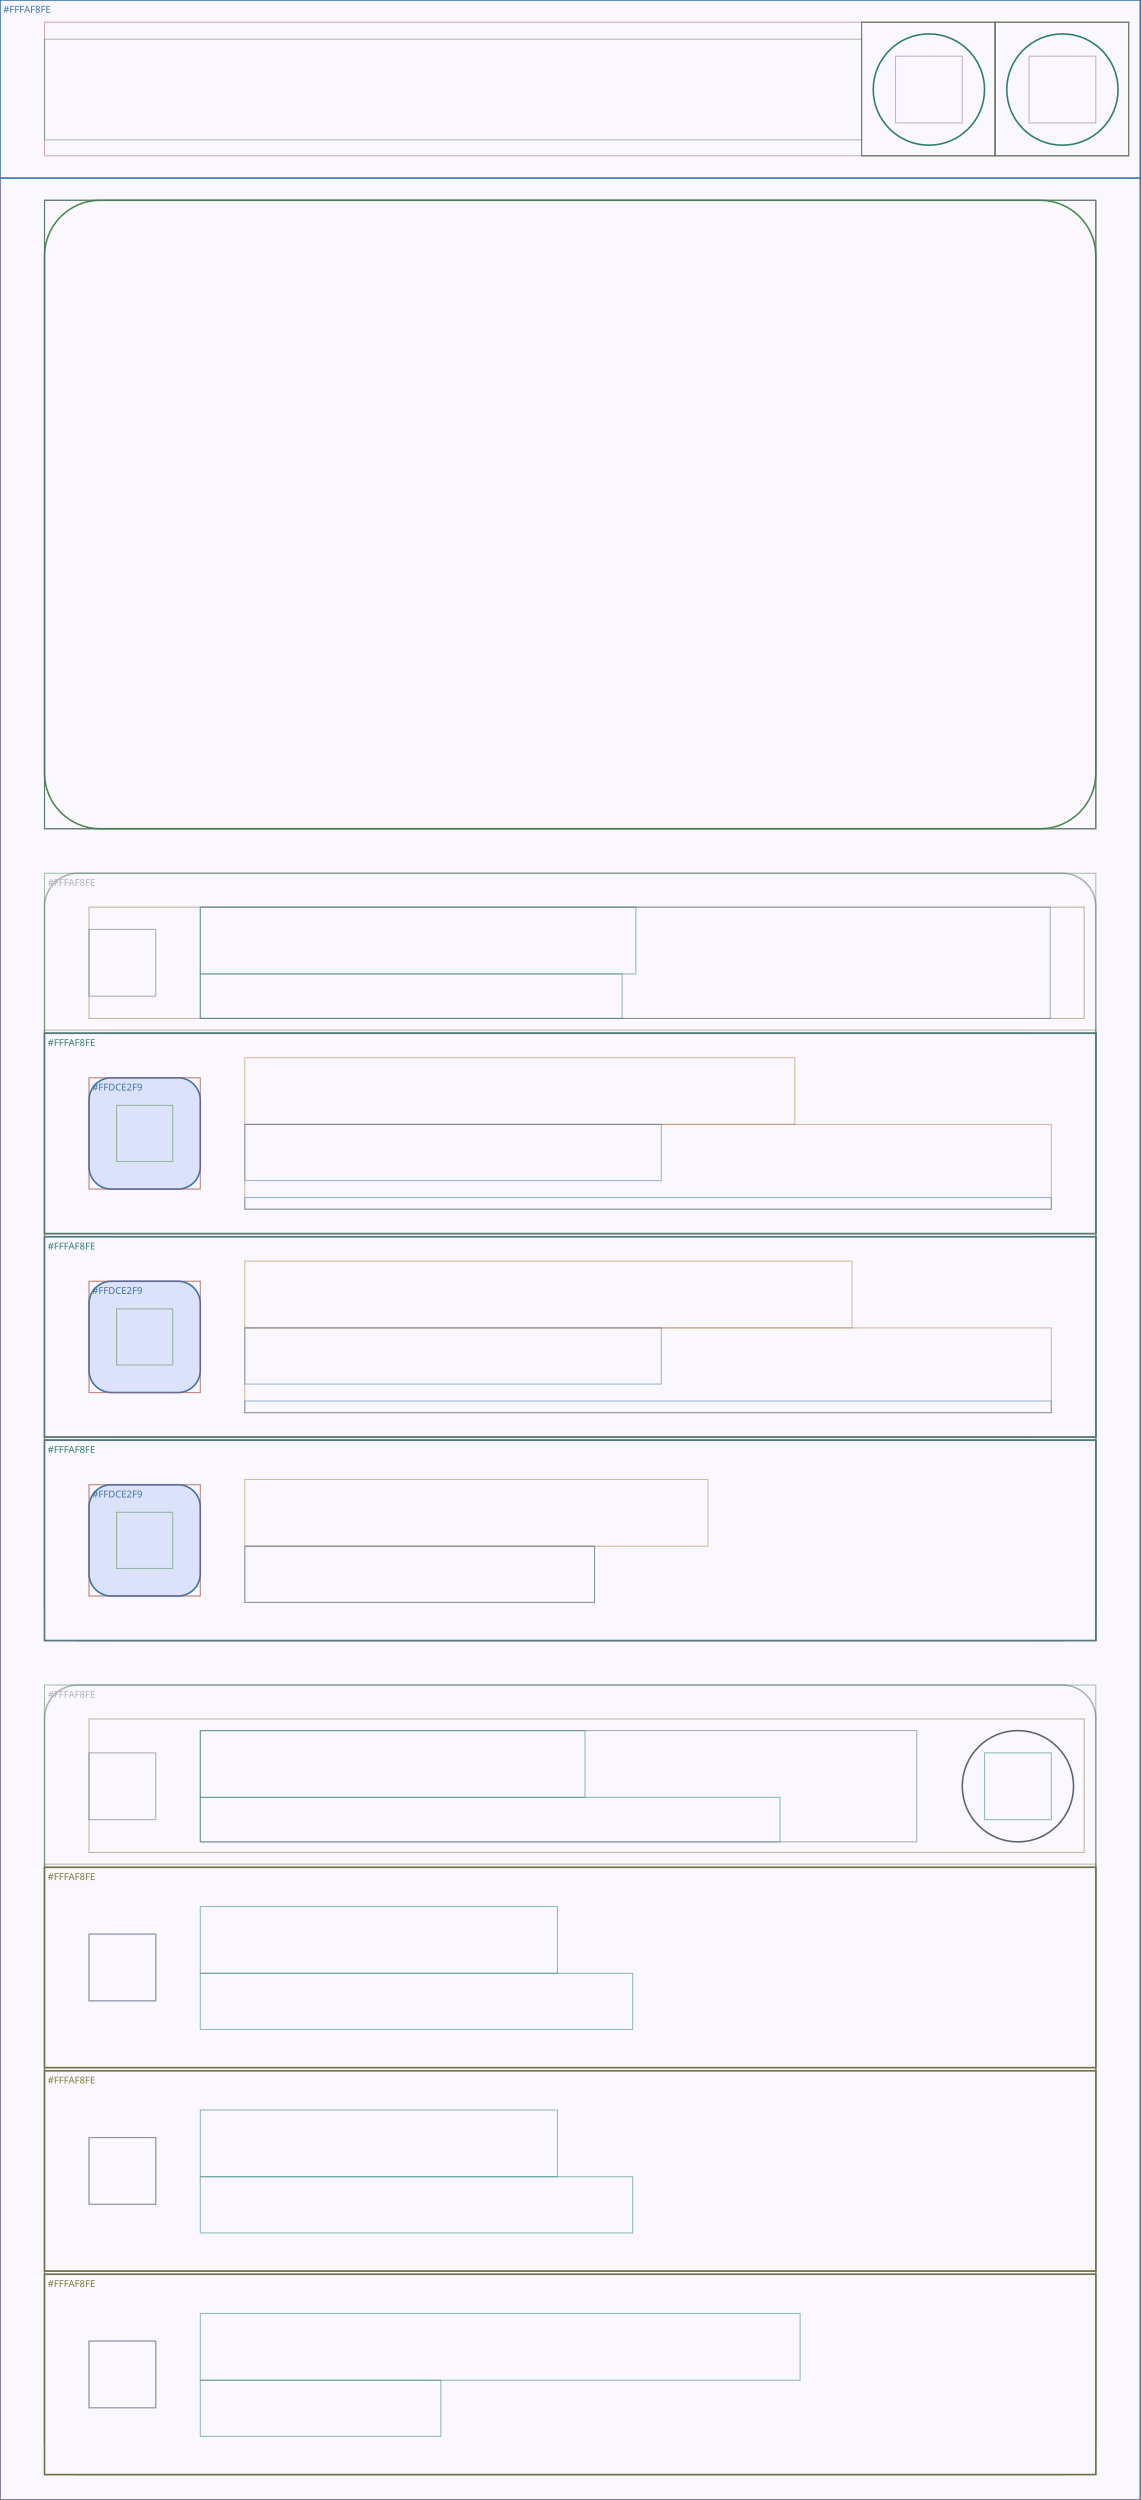
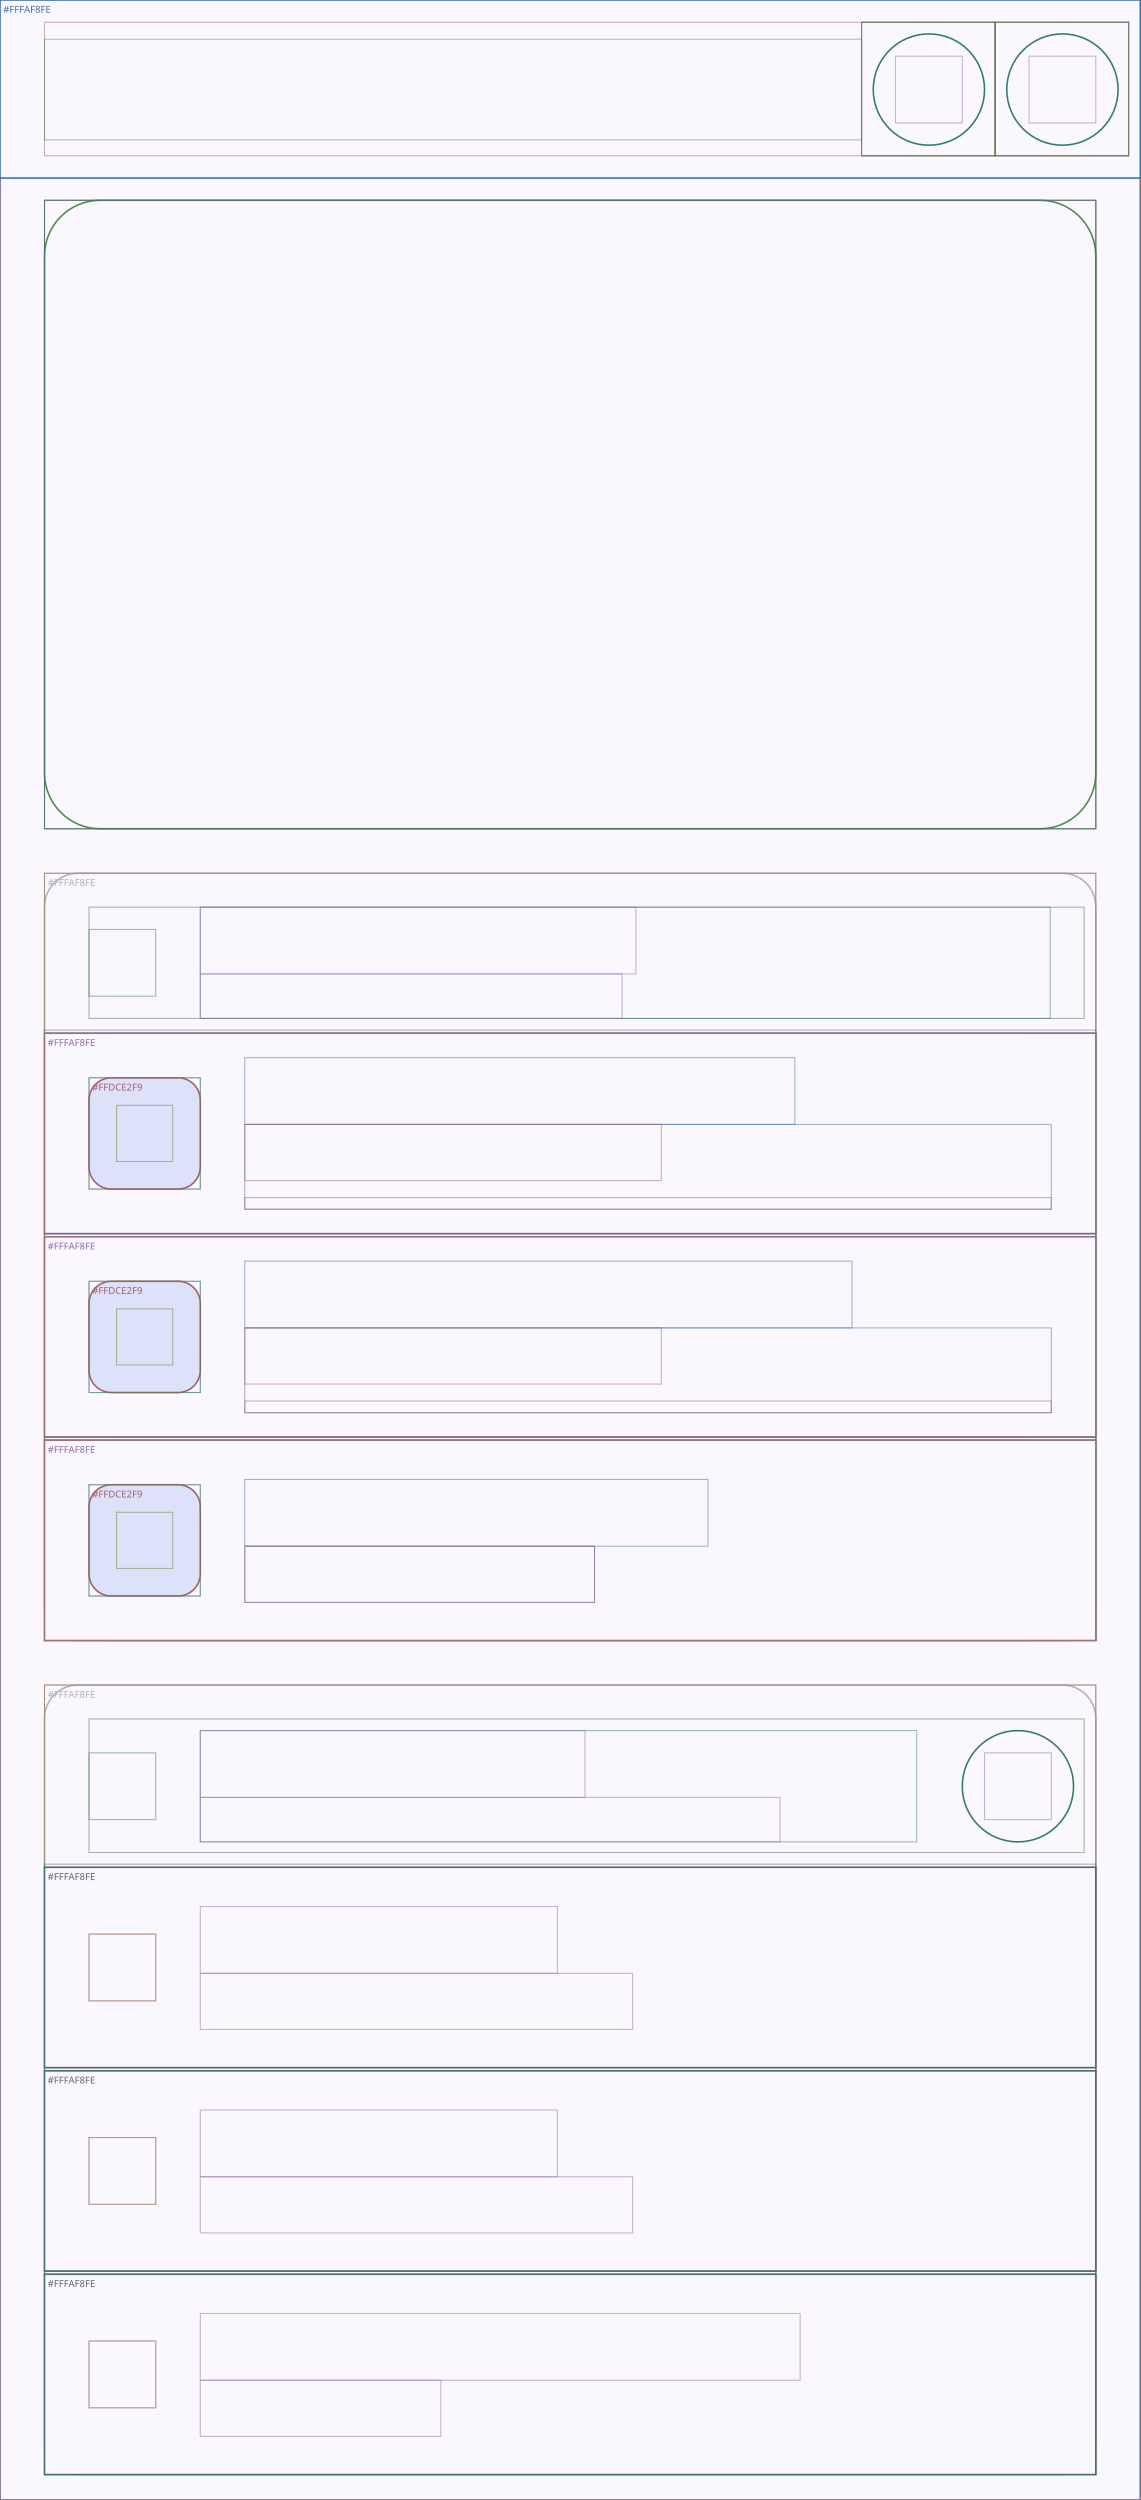
<svg xmlns="http://www.w3.org/2000/svg" viewBox="0 0 1076 2359" width="1076" height="2359" role="img" aria-label="composeApp/HomeReadyToCopyPreview layout wireframe">
  <rect width="1076" height="2359" fill="#ffffff" />
  <g>
    <rect x="0" y="0" width="1076" height="2359" fill="none" fill-opacity="0" stroke="#5B6470" stroke-width="1" stroke-opacity="0.5" />
  </g>
  <g>
    <rect x="0" y="0" width="1076" height="2359" fill="none" fill-opacity="0" stroke="#2E7D6B" stroke-width="1" stroke-opacity="0.5" />
  </g>
  <g>
    <rect x="0" y="0" width="1076" height="2359" fill="#FAF8FE" fill-opacity="1" stroke="#8E6BA8" stroke-width="1.5" stroke-opacity="1" />
    <text x="3" y="12" font-family="system-ui, sans-serif" font-size="9" fill="#8E6BA8">#FFFAF8FE</text>
  </g>
  <g>
    <rect x="0" y="0" width="1076" height="2359" fill="none" fill-opacity="0" stroke="#B0813B" stroke-width="1" stroke-opacity="0.5" />
  </g>
  <g>
    <rect x="0" y="168" width="1076" height="2191" fill="none" fill-opacity="0" stroke="#3B72A8" stroke-width="1" stroke-opacity="0.5" />
  </g>
  <g>
    <rect x="42" y="189" width="992" height="593" fill="none" fill-opacity="0" stroke="#A85B6B" stroke-width="1" stroke-opacity="0.5" />
  </g>
  <g>
    <path d="M94.5,189 H981.5 A52.5,52.5 0 0 1 1034,241.5 V729.5 A52.5,52.5 0 0 1 981.5,782 H94.5 A52.5,52.5 0 0 1 42,729.5 V241.5 A52.5,52.5 0 0 1 94.5,189 Z" fill="none" fill-opacity="0" stroke="#4F8A4A" stroke-width="1.5" stroke-opacity="1" />
  </g>
  <g>
    <rect x="42" y="189" width="992" height="593" fill="none" fill-opacity="0" stroke="#7A7A33" stroke-width="1" stroke-opacity="0.5" />
  </g>
  <g>
    <rect x="42" y="189" width="992" height="593" fill="none" fill-opacity="0" stroke="#5B6470" stroke-width="1" stroke-opacity="0.5" />
  </g>
  <g>
    <rect x="42" y="189" width="992" height="593" fill="none" fill-opacity="0" stroke="#2E7D6B" stroke-width="1" stroke-opacity="0.5" />
  </g>
  <g>
+     <rect x="42" y="824" width="992" height="724" fill="none" fill-opacity="0" stroke="#A85B6B" stroke-width="1" stroke-opacity="0.5" />
+   </g>
+   <g>
    <path d="M73.5,824 H1002.5 A31.5,31.5 0 0 1 1034,855.5 V1516.5 A31.5,31.5 0 0 1 1002.5,1548 H73.5 A31.5,31.5 0 0 1 42,1516.5 V855.5 A31.5,31.5 0 0 1 73.5,824 Z" fill="#FAF8FE" fill-opacity="1" stroke="#B0B1BC" stroke-width="1.5" stroke-opacity="1" />
    <text x="45" y="836" font-family="system-ui, sans-serif" font-size="9" fill="#B0B1BC">#FFFAF8FE</text>
  </g>
  <g>
-     <rect x="42" y="824" width="992" height="724" fill="none" fill-opacity="0" stroke="#4F8A4A" stroke-width="1" stroke-opacity="0.5" />
-   </g>
-   <g>
-     <rect x="84" y="856" width="939" height="105" fill="none" fill-opacity="0" stroke="#7A7A33" stroke-width="1" stroke-opacity="0.5" />
-   </g>
-   <g>
-     <rect x="84" y="877" width="63" height="63" fill="none" fill-opacity="0" stroke="#5B6470" stroke-width="1" stroke-opacity="0.5" />
-   </g>
-   <g>
-     <rect x="189" y="856" width="802" height="105" fill="none" fill-opacity="0" stroke="#5B6470" stroke-width="1" stroke-opacity="0.5" />
-   </g>
-   <g>
-     <rect x="189" y="856" width="411" height="63" fill="none" fill-opacity="0" stroke="#2E7D6B" stroke-width="1" stroke-opacity="0.5" />
-   </g>
-   <g>
-     <rect x="189" y="919" width="398" height="42" fill="none" fill-opacity="0" stroke="#2E7D6B" stroke-width="1" stroke-opacity="0.5" />
-   </g>
-   <g>
-     <rect x="42" y="972" width="992" height="3" fill="none" fill-opacity="0" stroke="#7A7A33" stroke-width="1" stroke-opacity="0.5" />
-   </g>
-   <g>
-     <rect x="42" y="975" width="992" height="189" fill="none" fill-opacity="0" stroke="#7A7A33" stroke-width="1" stroke-opacity="0.5" />
+     <rect x="42" y="824" width="992" height="724" fill="none" fill-opacity="0" stroke="#7A7A33" stroke-width="1" stroke-opacity="0.5" />
+   </g>
+   <g>
+     <rect x="84" y="856" width="939" height="105" fill="none" fill-opacity="0" stroke="#5B6470" stroke-width="1" stroke-opacity="0.5" />
+   </g>
+   <g>
+     <rect x="84" y="877" width="63" height="63" fill="none" fill-opacity="0" stroke="#2E7D6B" stroke-width="1" stroke-opacity="0.5" />
+   </g>
+   <g>
+     <rect x="189" y="856" width="802" height="105" fill="none" fill-opacity="0" stroke="#2E7D6B" stroke-width="1" stroke-opacity="0.5" />
+   </g>
+   <g>
+     <rect x="189" y="856" width="411" height="63" fill="none" fill-opacity="0" stroke="#8E6BA8" stroke-width="1" stroke-opacity="0.5" />
+   </g>
+   <g>
+     <rect x="189" y="919" width="398" height="42" fill="none" fill-opacity="0" stroke="#8E6BA8" stroke-width="1" stroke-opacity="0.5" />
+   </g>
+   <g>
+     <rect x="42" y="972" width="992" height="3" fill="none" fill-opacity="0" stroke="#5B6470" stroke-width="1" stroke-opacity="0.5" />
  </g>
  <g>
    <rect x="42" y="975" width="992" height="189" fill="none" fill-opacity="0" stroke="#5B6470" stroke-width="1" stroke-opacity="0.5" />
  </g>
  <g>
-     <rect x="105" y="975" width="866" height="189" fill="none" fill-opacity="0" stroke="#2E7D6B" stroke-width="1" stroke-opacity="0.5" />
-   </g>
-   <g>
-     <rect x="42" y="975" width="992" height="189" fill="none" fill-opacity="0" stroke="#5B6470" stroke-width="1" stroke-opacity="0.5" />
-   </g>
-   <g>
-     <rect x="42" y="975" width="992" height="189" fill="#FAF8FE" fill-opacity="1" stroke="#2E7D6B" stroke-width="1.5" stroke-opacity="1" />
-     <text x="45" y="987" font-family="system-ui, sans-serif" font-size="9" fill="#2E7D6B">#FFFAF8FE</text>
-   </g>
-   <g>
-     <rect x="42" y="975" width="992" height="189" fill="none" fill-opacity="0" stroke="#8E6BA8" stroke-width="1" stroke-opacity="0.5" />
-   </g>
-   <g>
-     <rect x="84" y="1017" width="105" height="105" fill="none" fill-opacity="0" stroke="#B0813B" stroke-width="1" stroke-opacity="0.5" />
-   </g>
-   <g>
-     <path d="M105,1017 H168 A21,21 0 0 1 189,1038 V1101 A21,21 0 0 1 168,1122 H105 A21,21 0 0 1 84,1101 V1038 A21,21 0 0 1 105,1017 Z" fill="#DCE2F9" fill-opacity="1" stroke="#3B72A8" stroke-width="1.5" stroke-opacity="1" />
-     <text x="87" y="1029" font-family="system-ui, sans-serif" font-size="9" fill="#3B72A8">#FFDCE2F9</text>
-   </g>
-   <g>
-     <rect x="84" y="1017" width="105" height="105" fill="none" fill-opacity="0" stroke="#A85B6B" stroke-width="1" stroke-opacity="0.5" />
-   </g>
-   <g>
-     <rect x="110" y="1043" width="53" height="53" fill="none" fill-opacity="0" stroke="#4F8A4A" stroke-width="1" stroke-opacity="0.5" />
-   </g>
-   <g>
-     <rect x="231" y="998" width="519" height="63" fill="none" fill-opacity="0" stroke="#B0813B" stroke-width="1" stroke-opacity="0.5" />
-   </g>
-   <g>
-     <rect x="231" y="1061" width="761" height="80" fill="none" fill-opacity="0" stroke="#B0813B" stroke-width="1" stroke-opacity="0.5" />
-   </g>
-   <g>
-     <rect x="231" y="1061" width="393" height="53" fill="none" fill-opacity="0" stroke="#3B72A8" stroke-width="1" stroke-opacity="0.5" />
-   </g>
-   <g>
-     <rect x="231" y="1130" width="761" height="11" fill="none" fill-opacity="0" stroke="#3B72A8" stroke-width="1" stroke-opacity="0.5" />
-   </g>
-   <g>
-     <rect x="42" y="1164" width="992" height="3" fill="none" fill-opacity="0" stroke="#7A7A33" stroke-width="1" stroke-opacity="0.5" />
-   </g>
-   <g>
-     <rect x="42" y="1167" width="992" height="189" fill="none" fill-opacity="0" stroke="#7A7A33" stroke-width="1" stroke-opacity="0.5" />
+     <rect x="42" y="975" width="992" height="189" fill="none" fill-opacity="0" stroke="#2E7D6B" stroke-width="1" stroke-opacity="0.5" />
+   </g>
+   <g>
+     <rect x="105" y="975" width="866" height="189" fill="none" fill-opacity="0" stroke="#8E6BA8" stroke-width="1" stroke-opacity="0.5" />
+   </g>
+   <g>
+     <rect x="42" y="975" width="992" height="189" fill="none" fill-opacity="0" stroke="#2E7D6B" stroke-width="1" stroke-opacity="0.5" />
+   </g>
+   <g>
+     <rect x="42" y="975" width="992" height="189" fill="#FAF8FE" fill-opacity="1" stroke="#8E6BA8" stroke-width="1.5" stroke-opacity="1" />
+     <text x="45" y="987" font-family="system-ui, sans-serif" font-size="9" fill="#8E6BA8">#FFFAF8FE</text>
+   </g>
+   <g>
+     <rect x="42" y="975" width="992" height="189" fill="none" fill-opacity="0" stroke="#B0813B" stroke-width="1" stroke-opacity="0.5" />
+   </g>
+   <g>
+     <rect x="84" y="1017" width="105" height="105" fill="none" fill-opacity="0" stroke="#3B72A8" stroke-width="1" stroke-opacity="0.5" />
+   </g>
+   <g>
+     <path d="M105,1017 H168 A21,21 0 0 1 189,1038 V1101 A21,21 0 0 1 168,1122 H105 A21,21 0 0 1 84,1101 V1038 A21,21 0 0 1 105,1017 Z" fill="#DCE2F9" fill-opacity="1" stroke="#A85B6B" stroke-width="1.5" stroke-opacity="1" />
+     <text x="87" y="1029" font-family="system-ui, sans-serif" font-size="9" fill="#A85B6B">#FFDCE2F9</text>
+   </g>
+   <g>
+     <rect x="84" y="1017" width="105" height="105" fill="none" fill-opacity="0" stroke="#4F8A4A" stroke-width="1" stroke-opacity="0.5" />
+   </g>
+   <g>
+     <rect x="110" y="1043" width="53" height="53" fill="none" fill-opacity="0" stroke="#7A7A33" stroke-width="1" stroke-opacity="0.5" />
+   </g>
+   <g>
+     <rect x="231" y="998" width="519" height="63" fill="none" fill-opacity="0" stroke="#3B72A8" stroke-width="1" stroke-opacity="0.5" />
+   </g>
+   <g>
+     <rect x="231" y="1061" width="761" height="80" fill="none" fill-opacity="0" stroke="#3B72A8" stroke-width="1" stroke-opacity="0.5" />
+   </g>
+   <g>
+     <rect x="231" y="1061" width="393" height="53" fill="none" fill-opacity="0" stroke="#A85B6B" stroke-width="1" stroke-opacity="0.5" />
+   </g>
+   <g>
+     <rect x="231" y="1130" width="761" height="11" fill="none" fill-opacity="0" stroke="#A85B6B" stroke-width="1" stroke-opacity="0.5" />
+   </g>
+   <g>
+     <rect x="42" y="1164" width="992" height="3" fill="none" fill-opacity="0" stroke="#5B6470" stroke-width="1" stroke-opacity="0.5" />
  </g>
  <g>
    <rect x="42" y="1167" width="992" height="189" fill="none" fill-opacity="0" stroke="#5B6470" stroke-width="1" stroke-opacity="0.5" />
  </g>
  <g>
-     <rect x="105" y="1167" width="866" height="189" fill="none" fill-opacity="0" stroke="#2E7D6B" stroke-width="1" stroke-opacity="0.5" />
-   </g>
-   <g>
-     <rect x="42" y="1167" width="992" height="189" fill="none" fill-opacity="0" stroke="#5B6470" stroke-width="1" stroke-opacity="0.5" />
-   </g>
-   <g>
-     <rect x="42" y="1167" width="992" height="189" fill="#FAF8FE" fill-opacity="1" stroke="#2E7D6B" stroke-width="1.5" stroke-opacity="1" />
-     <text x="45" y="1179" font-family="system-ui, sans-serif" font-size="9" fill="#2E7D6B">#FFFAF8FE</text>
-   </g>
-   <g>
-     <rect x="42" y="1167" width="992" height="189" fill="none" fill-opacity="0" stroke="#8E6BA8" stroke-width="1" stroke-opacity="0.5" />
-   </g>
-   <g>
-     <rect x="84" y="1209" width="105" height="105" fill="none" fill-opacity="0" stroke="#B0813B" stroke-width="1" stroke-opacity="0.5" />
-   </g>
-   <g>
-     <path d="M105,1209 H168 A21,21 0 0 1 189,1230 V1293 A21,21 0 0 1 168,1314 H105 A21,21 0 0 1 84,1293 V1230 A21,21 0 0 1 105,1209 Z" fill="#DCE2F9" fill-opacity="1" stroke="#3B72A8" stroke-width="1.5" stroke-opacity="1" />
-     <text x="87" y="1221" font-family="system-ui, sans-serif" font-size="9" fill="#3B72A8">#FFDCE2F9</text>
-   </g>
-   <g>
-     <rect x="84" y="1209" width="105" height="105" fill="none" fill-opacity="0" stroke="#A85B6B" stroke-width="1" stroke-opacity="0.5" />
-   </g>
-   <g>
-     <rect x="110" y="1235" width="53" height="53" fill="none" fill-opacity="0" stroke="#4F8A4A" stroke-width="1" stroke-opacity="0.5" />
-   </g>
-   <g>
-     <rect x="231" y="1190" width="573" height="63" fill="none" fill-opacity="0" stroke="#B0813B" stroke-width="1" stroke-opacity="0.5" />
-   </g>
-   <g>
-     <rect x="231" y="1253" width="761" height="80" fill="none" fill-opacity="0" stroke="#B0813B" stroke-width="1" stroke-opacity="0.5" />
-   </g>
-   <g>
-     <rect x="231" y="1253" width="393" height="53" fill="none" fill-opacity="0" stroke="#3B72A8" stroke-width="1" stroke-opacity="0.5" />
-   </g>
-   <g>
-     <rect x="231" y="1322" width="761" height="11" fill="none" fill-opacity="0" stroke="#3B72A8" stroke-width="1" stroke-opacity="0.5" />
-   </g>
-   <g>
-     <rect x="42" y="1356" width="992" height="3" fill="none" fill-opacity="0" stroke="#7A7A33" stroke-width="1" stroke-opacity="0.5" />
-   </g>
-   <g>
-     <rect x="42" y="1359" width="992" height="189" fill="none" fill-opacity="0" stroke="#7A7A33" stroke-width="1" stroke-opacity="0.5" />
+     <rect x="42" y="1167" width="992" height="189" fill="none" fill-opacity="0" stroke="#2E7D6B" stroke-width="1" stroke-opacity="0.5" />
+   </g>
+   <g>
+     <rect x="105" y="1167" width="866" height="189" fill="none" fill-opacity="0" stroke="#8E6BA8" stroke-width="1" stroke-opacity="0.5" />
+   </g>
+   <g>
+     <rect x="42" y="1167" width="992" height="189" fill="none" fill-opacity="0" stroke="#2E7D6B" stroke-width="1" stroke-opacity="0.5" />
+   </g>
+   <g>
+     <rect x="42" y="1167" width="992" height="189" fill="#FAF8FE" fill-opacity="1" stroke="#8E6BA8" stroke-width="1.5" stroke-opacity="1" />
+     <text x="45" y="1179" font-family="system-ui, sans-serif" font-size="9" fill="#8E6BA8">#FFFAF8FE</text>
+   </g>
+   <g>
+     <rect x="42" y="1167" width="992" height="189" fill="none" fill-opacity="0" stroke="#B0813B" stroke-width="1" stroke-opacity="0.5" />
+   </g>
+   <g>
+     <rect x="84" y="1209" width="105" height="105" fill="none" fill-opacity="0" stroke="#3B72A8" stroke-width="1" stroke-opacity="0.5" />
+   </g>
+   <g>
+     <path d="M105,1209 H168 A21,21 0 0 1 189,1230 V1293 A21,21 0 0 1 168,1314 H105 A21,21 0 0 1 84,1293 V1230 A21,21 0 0 1 105,1209 Z" fill="#DCE2F9" fill-opacity="1" stroke="#A85B6B" stroke-width="1.5" stroke-opacity="1" />
+     <text x="87" y="1221" font-family="system-ui, sans-serif" font-size="9" fill="#A85B6B">#FFDCE2F9</text>
+   </g>
+   <g>
+     <rect x="84" y="1209" width="105" height="105" fill="none" fill-opacity="0" stroke="#4F8A4A" stroke-width="1" stroke-opacity="0.5" />
+   </g>
+   <g>
+     <rect x="110" y="1235" width="53" height="53" fill="none" fill-opacity="0" stroke="#7A7A33" stroke-width="1" stroke-opacity="0.5" />
+   </g>
+   <g>
+     <rect x="231" y="1190" width="573" height="63" fill="none" fill-opacity="0" stroke="#3B72A8" stroke-width="1" stroke-opacity="0.5" />
+   </g>
+   <g>
+     <rect x="231" y="1253" width="761" height="80" fill="none" fill-opacity="0" stroke="#3B72A8" stroke-width="1" stroke-opacity="0.5" />
+   </g>
+   <g>
+     <rect x="231" y="1253" width="393" height="53" fill="none" fill-opacity="0" stroke="#A85B6B" stroke-width="1" stroke-opacity="0.5" />
+   </g>
+   <g>
+     <rect x="231" y="1322" width="761" height="11" fill="none" fill-opacity="0" stroke="#A85B6B" stroke-width="1" stroke-opacity="0.5" />
+   </g>
+   <g>
+     <rect x="42" y="1356" width="992" height="3" fill="none" fill-opacity="0" stroke="#5B6470" stroke-width="1" stroke-opacity="0.5" />
  </g>
  <g>
    <rect x="42" y="1359" width="992" height="189" fill="none" fill-opacity="0" stroke="#5B6470" stroke-width="1" stroke-opacity="0.5" />
  </g>
  <g>
-     <rect x="105" y="1359" width="866" height="189" fill="none" fill-opacity="0" stroke="#2E7D6B" stroke-width="1" stroke-opacity="0.5" />
-   </g>
-   <g>
-     <rect x="42" y="1359" width="992" height="189" fill="none" fill-opacity="0" stroke="#5B6470" stroke-width="1" stroke-opacity="0.5" />
-   </g>
-   <g>
-     <rect x="42" y="1359" width="992" height="189" fill="#FAF8FE" fill-opacity="1" stroke="#2E7D6B" stroke-width="1.5" stroke-opacity="1" />
-     <text x="45" y="1371" font-family="system-ui, sans-serif" font-size="9" fill="#2E7D6B">#FFFAF8FE</text>
-   </g>
-   <g>
-     <rect x="42" y="1359" width="992" height="189" fill="none" fill-opacity="0" stroke="#8E6BA8" stroke-width="1" stroke-opacity="0.5" />
-   </g>
-   <g>
-     <rect x="84" y="1401" width="105" height="105" fill="none" fill-opacity="0" stroke="#B0813B" stroke-width="1" stroke-opacity="0.5" />
-   </g>
-   <g>
-     <path d="M105,1401 H168 A21,21 0 0 1 189,1422 V1485 A21,21 0 0 1 168,1506 H105 A21,21 0 0 1 84,1485 V1422 A21,21 0 0 1 105,1401 Z" fill="#DCE2F9" fill-opacity="1" stroke="#3B72A8" stroke-width="1.5" stroke-opacity="1" />
-     <text x="87" y="1413" font-family="system-ui, sans-serif" font-size="9" fill="#3B72A8">#FFDCE2F9</text>
-   </g>
-   <g>
-     <rect x="84" y="1401" width="105" height="105" fill="none" fill-opacity="0" stroke="#A85B6B" stroke-width="1" stroke-opacity="0.5" />
-   </g>
-   <g>
-     <rect x="110" y="1427" width="53" height="53" fill="none" fill-opacity="0" stroke="#4F8A4A" stroke-width="1" stroke-opacity="0.5" />
-   </g>
-   <g>
-     <rect x="231" y="1396" width="437" height="63" fill="none" fill-opacity="0" stroke="#B0813B" stroke-width="1" stroke-opacity="0.5" />
-   </g>
-   <g>
-     <rect x="231" y="1459" width="330" height="53" fill="none" fill-opacity="0" stroke="#B0813B" stroke-width="1" stroke-opacity="0.5" />
+     <rect x="42" y="1359" width="992" height="189" fill="none" fill-opacity="0" stroke="#2E7D6B" stroke-width="1" stroke-opacity="0.5" />
+   </g>
+   <g>
+     <rect x="105" y="1359" width="866" height="189" fill="none" fill-opacity="0" stroke="#8E6BA8" stroke-width="1" stroke-opacity="0.5" />
+   </g>
+   <g>
+     <rect x="42" y="1359" width="992" height="189" fill="none" fill-opacity="0" stroke="#2E7D6B" stroke-width="1" stroke-opacity="0.5" />
+   </g>
+   <g>
+     <rect x="42" y="1359" width="992" height="189" fill="#FAF8FE" fill-opacity="1" stroke="#8E6BA8" stroke-width="1.5" stroke-opacity="1" />
+     <text x="45" y="1371" font-family="system-ui, sans-serif" font-size="9" fill="#8E6BA8">#FFFAF8FE</text>
+   </g>
+   <g>
+     <rect x="42" y="1359" width="992" height="189" fill="none" fill-opacity="0" stroke="#B0813B" stroke-width="1" stroke-opacity="0.5" />
+   </g>
+   <g>
+     <rect x="84" y="1401" width="105" height="105" fill="none" fill-opacity="0" stroke="#3B72A8" stroke-width="1" stroke-opacity="0.5" />
+   </g>
+   <g>
+     <path d="M105,1401 H168 A21,21 0 0 1 189,1422 V1485 A21,21 0 0 1 168,1506 H105 A21,21 0 0 1 84,1485 V1422 A21,21 0 0 1 105,1401 Z" fill="#DCE2F9" fill-opacity="1" stroke="#A85B6B" stroke-width="1.5" stroke-opacity="1" />
+     <text x="87" y="1413" font-family="system-ui, sans-serif" font-size="9" fill="#A85B6B">#FFDCE2F9</text>
+   </g>
+   <g>
+     <rect x="84" y="1401" width="105" height="105" fill="none" fill-opacity="0" stroke="#4F8A4A" stroke-width="1" stroke-opacity="0.5" />
+   </g>
+   <g>
+     <rect x="110" y="1427" width="53" height="53" fill="none" fill-opacity="0" stroke="#7A7A33" stroke-width="1" stroke-opacity="0.5" />
+   </g>
+   <g>
+     <rect x="231" y="1396" width="437" height="63" fill="none" fill-opacity="0" stroke="#3B72A8" stroke-width="1" stroke-opacity="0.5" />
  </g>
  <g>
    <rect x="231" y="1459" width="330" height="53" fill="none" fill-opacity="0" stroke="#3B72A8" stroke-width="1" stroke-opacity="0.5" />
+   </g>
+   <g>
+     <rect x="231" y="1459" width="330" height="53" fill="none" fill-opacity="0" stroke="#A85B6B" stroke-width="1" stroke-opacity="0.5" />
+   </g>
+   <g>
+     <rect x="42" y="1590" width="992" height="745" fill="none" fill-opacity="0" stroke="#A85B6B" stroke-width="1" stroke-opacity="0.5" />
  </g>
  <g>
    <path d="M73.5,1590 H1002.5 A31.5,31.5 0 0 1 1034,1621.5 V2303.5 A31.5,31.5 0 0 1 1002.5,2335 H73.5 A31.5,31.5 0 0 1 42,2303.5 V1621.5 A31.5,31.5 0 0 1 73.5,1590 Z" fill="#FAF8FE" fill-opacity="1" stroke="#B0B1BC" stroke-width="1.5" stroke-opacity="1" />
    <text x="45" y="1602" font-family="system-ui, sans-serif" font-size="9" fill="#B0B1BC">#FFFAF8FE</text>
  </g>
  <g>
-     <rect x="42" y="1590" width="992" height="745" fill="none" fill-opacity="0" stroke="#4F8A4A" stroke-width="1" stroke-opacity="0.5" />
-   </g>
-   <g>
-     <rect x="84" y="1622" width="939" height="126" fill="none" fill-opacity="0" stroke="#7A7A33" stroke-width="1" stroke-opacity="0.5" />
-   </g>
-   <g>
-     <rect x="84" y="1654" width="63" height="63" fill="none" fill-opacity="0" stroke="#5B6470" stroke-width="1" stroke-opacity="0.5" />
-   </g>
-   <g>
-     <rect x="189" y="1633" width="676" height="105" fill="none" fill-opacity="0" stroke="#5B6470" stroke-width="1" stroke-opacity="0.5" />
-   </g>
-   <g>
-     <rect x="189" y="1633" width="363" height="63" fill="none" fill-opacity="0" stroke="#2E7D6B" stroke-width="1" stroke-opacity="0.5" />
-   </g>
-   <g>
-     <rect x="189" y="1696" width="547" height="42" fill="none" fill-opacity="0" stroke="#2E7D6B" stroke-width="1" stroke-opacity="0.5" />
-   </g>
-   <g>
-     <path d="M960.5,1633 H960.5 A52.5,52.5 0 0 1 1013,1685.5 V1685.5 A52.5,52.5 0 0 1 960.5,1738 H960.5 A52.5,52.5 0 0 1 908,1685.5 V1685.5 A52.5,52.5 0 0 1 960.5,1633 Z" fill="none" fill-opacity="0" stroke="#5B6470" stroke-width="1.5" stroke-opacity="1" />
-   </g>
-   <g>
-     <rect x="929" y="1654" width="63" height="63" fill="none" fill-opacity="0" stroke="#2E7D6B" stroke-width="1" stroke-opacity="0.5" />
-   </g>
-   <g>
-     <rect x="42" y="1759" width="992" height="3" fill="none" fill-opacity="0" stroke="#7A7A33" stroke-width="1" stroke-opacity="0.5" />
-   </g>
-   <g>
-     <rect x="42" y="1762" width="992" height="189" fill="#FAF8FE" fill-opacity="1" stroke="#7A7A33" stroke-width="1.5" stroke-opacity="1" />
-     <text x="45" y="1774" font-family="system-ui, sans-serif" font-size="9" fill="#7A7A33">#FFFAF8FE</text>
-   </g>
-   <g>
-     <rect x="42" y="1762" width="992" height="189" fill="none" fill-opacity="0" stroke="#5B6470" stroke-width="1" stroke-opacity="0.5" />
-   </g>
-   <g>
-     <rect x="84" y="1825" width="63" height="63" fill="none" fill-opacity="0" stroke="#2E7D6B" stroke-width="1" stroke-opacity="0.5" />
+     <rect x="42" y="1590" width="992" height="745" fill="none" fill-opacity="0" stroke="#7A7A33" stroke-width="1" stroke-opacity="0.5" />
+   </g>
+   <g>
+     <rect x="84" y="1622" width="939" height="126" fill="none" fill-opacity="0" stroke="#5B6470" stroke-width="1" stroke-opacity="0.5" />
+   </g>
+   <g>
+     <rect x="84" y="1654" width="63" height="63" fill="none" fill-opacity="0" stroke="#2E7D6B" stroke-width="1" stroke-opacity="0.5" />
+   </g>
+   <g>
+     <rect x="189" y="1633" width="676" height="105" fill="none" fill-opacity="0" stroke="#2E7D6B" stroke-width="1" stroke-opacity="0.5" />
+   </g>
+   <g>
+     <rect x="189" y="1633" width="363" height="63" fill="none" fill-opacity="0" stroke="#8E6BA8" stroke-width="1" stroke-opacity="0.5" />
+   </g>
+   <g>
+     <rect x="189" y="1696" width="547" height="42" fill="none" fill-opacity="0" stroke="#8E6BA8" stroke-width="1" stroke-opacity="0.5" />
+   </g>
+   <g>
+     <path d="M960.5,1633 H960.5 A52.5,52.5 0 0 1 1013,1685.5 V1685.5 A52.5,52.5 0 0 1 960.5,1738 H960.5 A52.5,52.5 0 0 1 908,1685.5 V1685.5 A52.5,52.5 0 0 1 960.5,1633 Z" fill="none" fill-opacity="0" stroke="#2E7D6B" stroke-width="1.5" stroke-opacity="1" />
+   </g>
+   <g>
+     <rect x="929" y="1654" width="63" height="63" fill="none" fill-opacity="0" stroke="#8E6BA8" stroke-width="1" stroke-opacity="0.5" />
+   </g>
+   <g>
+     <rect x="42" y="1759" width="992" height="3" fill="none" fill-opacity="0" stroke="#5B6470" stroke-width="1" stroke-opacity="0.5" />
+   </g>
+   <g>
+     <rect x="42" y="1762" width="992" height="189" fill="#FAF8FE" fill-opacity="1" stroke="#5B6470" stroke-width="1.5" stroke-opacity="1" />
+     <text x="45" y="1774" font-family="system-ui, sans-serif" font-size="9" fill="#5B6470">#FFFAF8FE</text>
+   </g>
+   <g>
+     <rect x="42" y="1762" width="992" height="189" fill="none" fill-opacity="0" stroke="#2E7D6B" stroke-width="1" stroke-opacity="0.5" />
  </g>
  <g>
    <rect x="84" y="1825" width="63" height="63" fill="none" fill-opacity="0" stroke="#8E6BA8" stroke-width="1" stroke-opacity="0.5" />
  </g>
  <g>
-     <rect x="189" y="1799" width="337" height="63" fill="none" fill-opacity="0" stroke="#2E7D6B" stroke-width="1" stroke-opacity="0.5" />
-   </g>
-   <g>
-     <rect x="189" y="1862" width="408" height="53" fill="none" fill-opacity="0" stroke="#2E7D6B" stroke-width="1" stroke-opacity="0.5" />
-   </g>
-   <g>
-     <rect x="42" y="1951" width="992" height="3" fill="none" fill-opacity="0" stroke="#7A7A33" stroke-width="1" stroke-opacity="0.5" />
-   </g>
-   <g>
-     <rect x="42" y="1954" width="992" height="189" fill="#FAF8FE" fill-opacity="1" stroke="#7A7A33" stroke-width="1.5" stroke-opacity="1" />
-     <text x="45" y="1966" font-family="system-ui, sans-serif" font-size="9" fill="#7A7A33">#FFFAF8FE</text>
-   </g>
-   <g>
-     <rect x="42" y="1954" width="992" height="189" fill="none" fill-opacity="0" stroke="#5B6470" stroke-width="1" stroke-opacity="0.5" />
-   </g>
-   <g>
-     <rect x="84" y="2017" width="63" height="63" fill="none" fill-opacity="0" stroke="#2E7D6B" stroke-width="1" stroke-opacity="0.5" />
+     <rect x="84" y="1825" width="63" height="63" fill="none" fill-opacity="0" stroke="#B0813B" stroke-width="1" stroke-opacity="0.5" />
+   </g>
+   <g>
+     <rect x="189" y="1799" width="337" height="63" fill="none" fill-opacity="0" stroke="#8E6BA8" stroke-width="1" stroke-opacity="0.5" />
+   </g>
+   <g>
+     <rect x="189" y="1862" width="408" height="53" fill="none" fill-opacity="0" stroke="#8E6BA8" stroke-width="1" stroke-opacity="0.5" />
+   </g>
+   <g>
+     <rect x="42" y="1951" width="992" height="3" fill="none" fill-opacity="0" stroke="#5B6470" stroke-width="1" stroke-opacity="0.5" />
+   </g>
+   <g>
+     <rect x="42" y="1954" width="992" height="189" fill="#FAF8FE" fill-opacity="1" stroke="#5B6470" stroke-width="1.5" stroke-opacity="1" />
+     <text x="45" y="1966" font-family="system-ui, sans-serif" font-size="9" fill="#5B6470">#FFFAF8FE</text>
+   </g>
+   <g>
+     <rect x="42" y="1954" width="992" height="189" fill="none" fill-opacity="0" stroke="#2E7D6B" stroke-width="1" stroke-opacity="0.5" />
  </g>
  <g>
    <rect x="84" y="2017" width="63" height="63" fill="none" fill-opacity="0" stroke="#8E6BA8" stroke-width="1" stroke-opacity="0.5" />
  </g>
  <g>
-     <rect x="189" y="1991" width="337" height="63" fill="none" fill-opacity="0" stroke="#2E7D6B" stroke-width="1" stroke-opacity="0.5" />
-   </g>
-   <g>
-     <rect x="189" y="2054" width="408" height="53" fill="none" fill-opacity="0" stroke="#2E7D6B" stroke-width="1" stroke-opacity="0.5" />
-   </g>
-   <g>
-     <rect x="42" y="2143" width="992" height="3" fill="none" fill-opacity="0" stroke="#7A7A33" stroke-width="1" stroke-opacity="0.5" />
-   </g>
-   <g>
-     <rect x="42" y="2146" width="992" height="189" fill="#FAF8FE" fill-opacity="1" stroke="#7A7A33" stroke-width="1.5" stroke-opacity="1" />
-     <text x="45" y="2158" font-family="system-ui, sans-serif" font-size="9" fill="#7A7A33">#FFFAF8FE</text>
-   </g>
-   <g>
-     <rect x="42" y="2146" width="992" height="189" fill="none" fill-opacity="0" stroke="#5B6470" stroke-width="1" stroke-opacity="0.5" />
-   </g>
-   <g>
-     <rect x="84" y="2209" width="63" height="63" fill="none" fill-opacity="0" stroke="#2E7D6B" stroke-width="1" stroke-opacity="0.5" />
+     <rect x="84" y="2017" width="63" height="63" fill="none" fill-opacity="0" stroke="#B0813B" stroke-width="1" stroke-opacity="0.5" />
+   </g>
+   <g>
+     <rect x="189" y="1991" width="337" height="63" fill="none" fill-opacity="0" stroke="#8E6BA8" stroke-width="1" stroke-opacity="0.5" />
+   </g>
+   <g>
+     <rect x="189" y="2054" width="408" height="53" fill="none" fill-opacity="0" stroke="#8E6BA8" stroke-width="1" stroke-opacity="0.5" />
+   </g>
+   <g>
+     <rect x="42" y="2143" width="992" height="3" fill="none" fill-opacity="0" stroke="#5B6470" stroke-width="1" stroke-opacity="0.5" />
+   </g>
+   <g>
+     <rect x="42" y="2146" width="992" height="189" fill="#FAF8FE" fill-opacity="1" stroke="#5B6470" stroke-width="1.5" stroke-opacity="1" />
+     <text x="45" y="2158" font-family="system-ui, sans-serif" font-size="9" fill="#5B6470">#FFFAF8FE</text>
+   </g>
+   <g>
+     <rect x="42" y="2146" width="992" height="189" fill="none" fill-opacity="0" stroke="#2E7D6B" stroke-width="1" stroke-opacity="0.5" />
  </g>
  <g>
    <rect x="84" y="2209" width="63" height="63" fill="none" fill-opacity="0" stroke="#8E6BA8" stroke-width="1" stroke-opacity="0.5" />
  </g>
  <g>
-     <rect x="189" y="2183" width="566" height="63" fill="none" fill-opacity="0" stroke="#2E7D6B" stroke-width="1" stroke-opacity="0.5" />
-   </g>
-   <g>
-     <rect x="189" y="2246" width="227" height="53" fill="none" fill-opacity="0" stroke="#2E7D6B" stroke-width="1" stroke-opacity="0.5" />
+     <rect x="84" y="2209" width="63" height="63" fill="none" fill-opacity="0" stroke="#B0813B" stroke-width="1" stroke-opacity="0.5" />
+   </g>
+   <g>
+     <rect x="189" y="2183" width="566" height="63" fill="none" fill-opacity="0" stroke="#8E6BA8" stroke-width="1" stroke-opacity="0.5" />
+   </g>
+   <g>
+     <rect x="189" y="2246" width="227" height="53" fill="none" fill-opacity="0" stroke="#8E6BA8" stroke-width="1" stroke-opacity="0.5" />
  </g>
  <g>
    <rect x="0" y="0" width="1076" height="168" fill="#FAF8FE" fill-opacity="1" stroke="#3B72A8" stroke-width="1.5" stroke-opacity="1" />
    <text x="3" y="12" font-family="system-ui, sans-serif" font-size="9" fill="#3B72A8">#FFFAF8FE</text>
  </g>
  <g>
    <rect x="42" y="21" width="1023" height="126" fill="none" fill-opacity="0" stroke="#A85B6B" stroke-width="1" stroke-opacity="0.5" />
  </g>
  <g>
    <rect x="42" y="37" width="771" height="95" fill="none" fill-opacity="0" stroke="#4F8A4A" stroke-width="1" stroke-opacity="0.5" />
  </g>
  <g>
    <rect x="813" y="21" width="126" height="126" fill="none" fill-opacity="0" stroke="#4F8A4A" stroke-width="1" stroke-opacity="0.5" />
  </g>
  <g>
    <rect x="813" y="21" width="126" height="126" fill="none" fill-opacity="0" stroke="#7A7A33" stroke-width="1" stroke-opacity="0.5" />
  </g>
  <g>
    <rect x="813" y="21" width="126" height="126" fill="none" fill-opacity="0" stroke="#5B6470" stroke-width="1" stroke-opacity="0.5" />
  </g>
  <g>
    <path d="M876.5,32 H876.5 A52.5,52.5 0 0 1 929,84.5 V84.5 A52.5,52.5 0 0 1 876.5,137 H876.5 A52.5,52.5 0 0 1 824,84.5 V84.5 A52.5,52.5 0 0 1 876.5,32 Z" fill="none" fill-opacity="0" stroke="#2E7D6B" stroke-width="1.5" stroke-opacity="1" />
  </g>
  <g>
    <rect x="845" y="53" width="63" height="63" fill="none" fill-opacity="0" stroke="#8E6BA8" stroke-width="1" stroke-opacity="0.5" />
  </g>
  <g>
    <rect x="939" y="21" width="126" height="126" fill="none" fill-opacity="0" stroke="#4F8A4A" stroke-width="1" stroke-opacity="0.5" />
  </g>
  <g>
    <rect x="939" y="21" width="126" height="126" fill="none" fill-opacity="0" stroke="#7A7A33" stroke-width="1" stroke-opacity="0.5" />
  </g>
  <g>
    <rect x="939" y="21" width="126" height="126" fill="none" fill-opacity="0" stroke="#5B6470" stroke-width="1" stroke-opacity="0.5" />
  </g>
  <g>
    <path d="M1002.5,32 H1002.5 A52.5,52.5 0 0 1 1055,84.5 V84.5 A52.5,52.5 0 0 1 1002.5,137 H1002.5 A52.5,52.5 0 0 1 950,84.5 V84.5 A52.5,52.5 0 0 1 1002.5,32 Z" fill="none" fill-opacity="0" stroke="#2E7D6B" stroke-width="1.5" stroke-opacity="1" />
  </g>
  <g>
    <rect x="971" y="53" width="63" height="63" fill="none" fill-opacity="0" stroke="#8E6BA8" stroke-width="1" stroke-opacity="0.5" />
  </g>
</svg>
